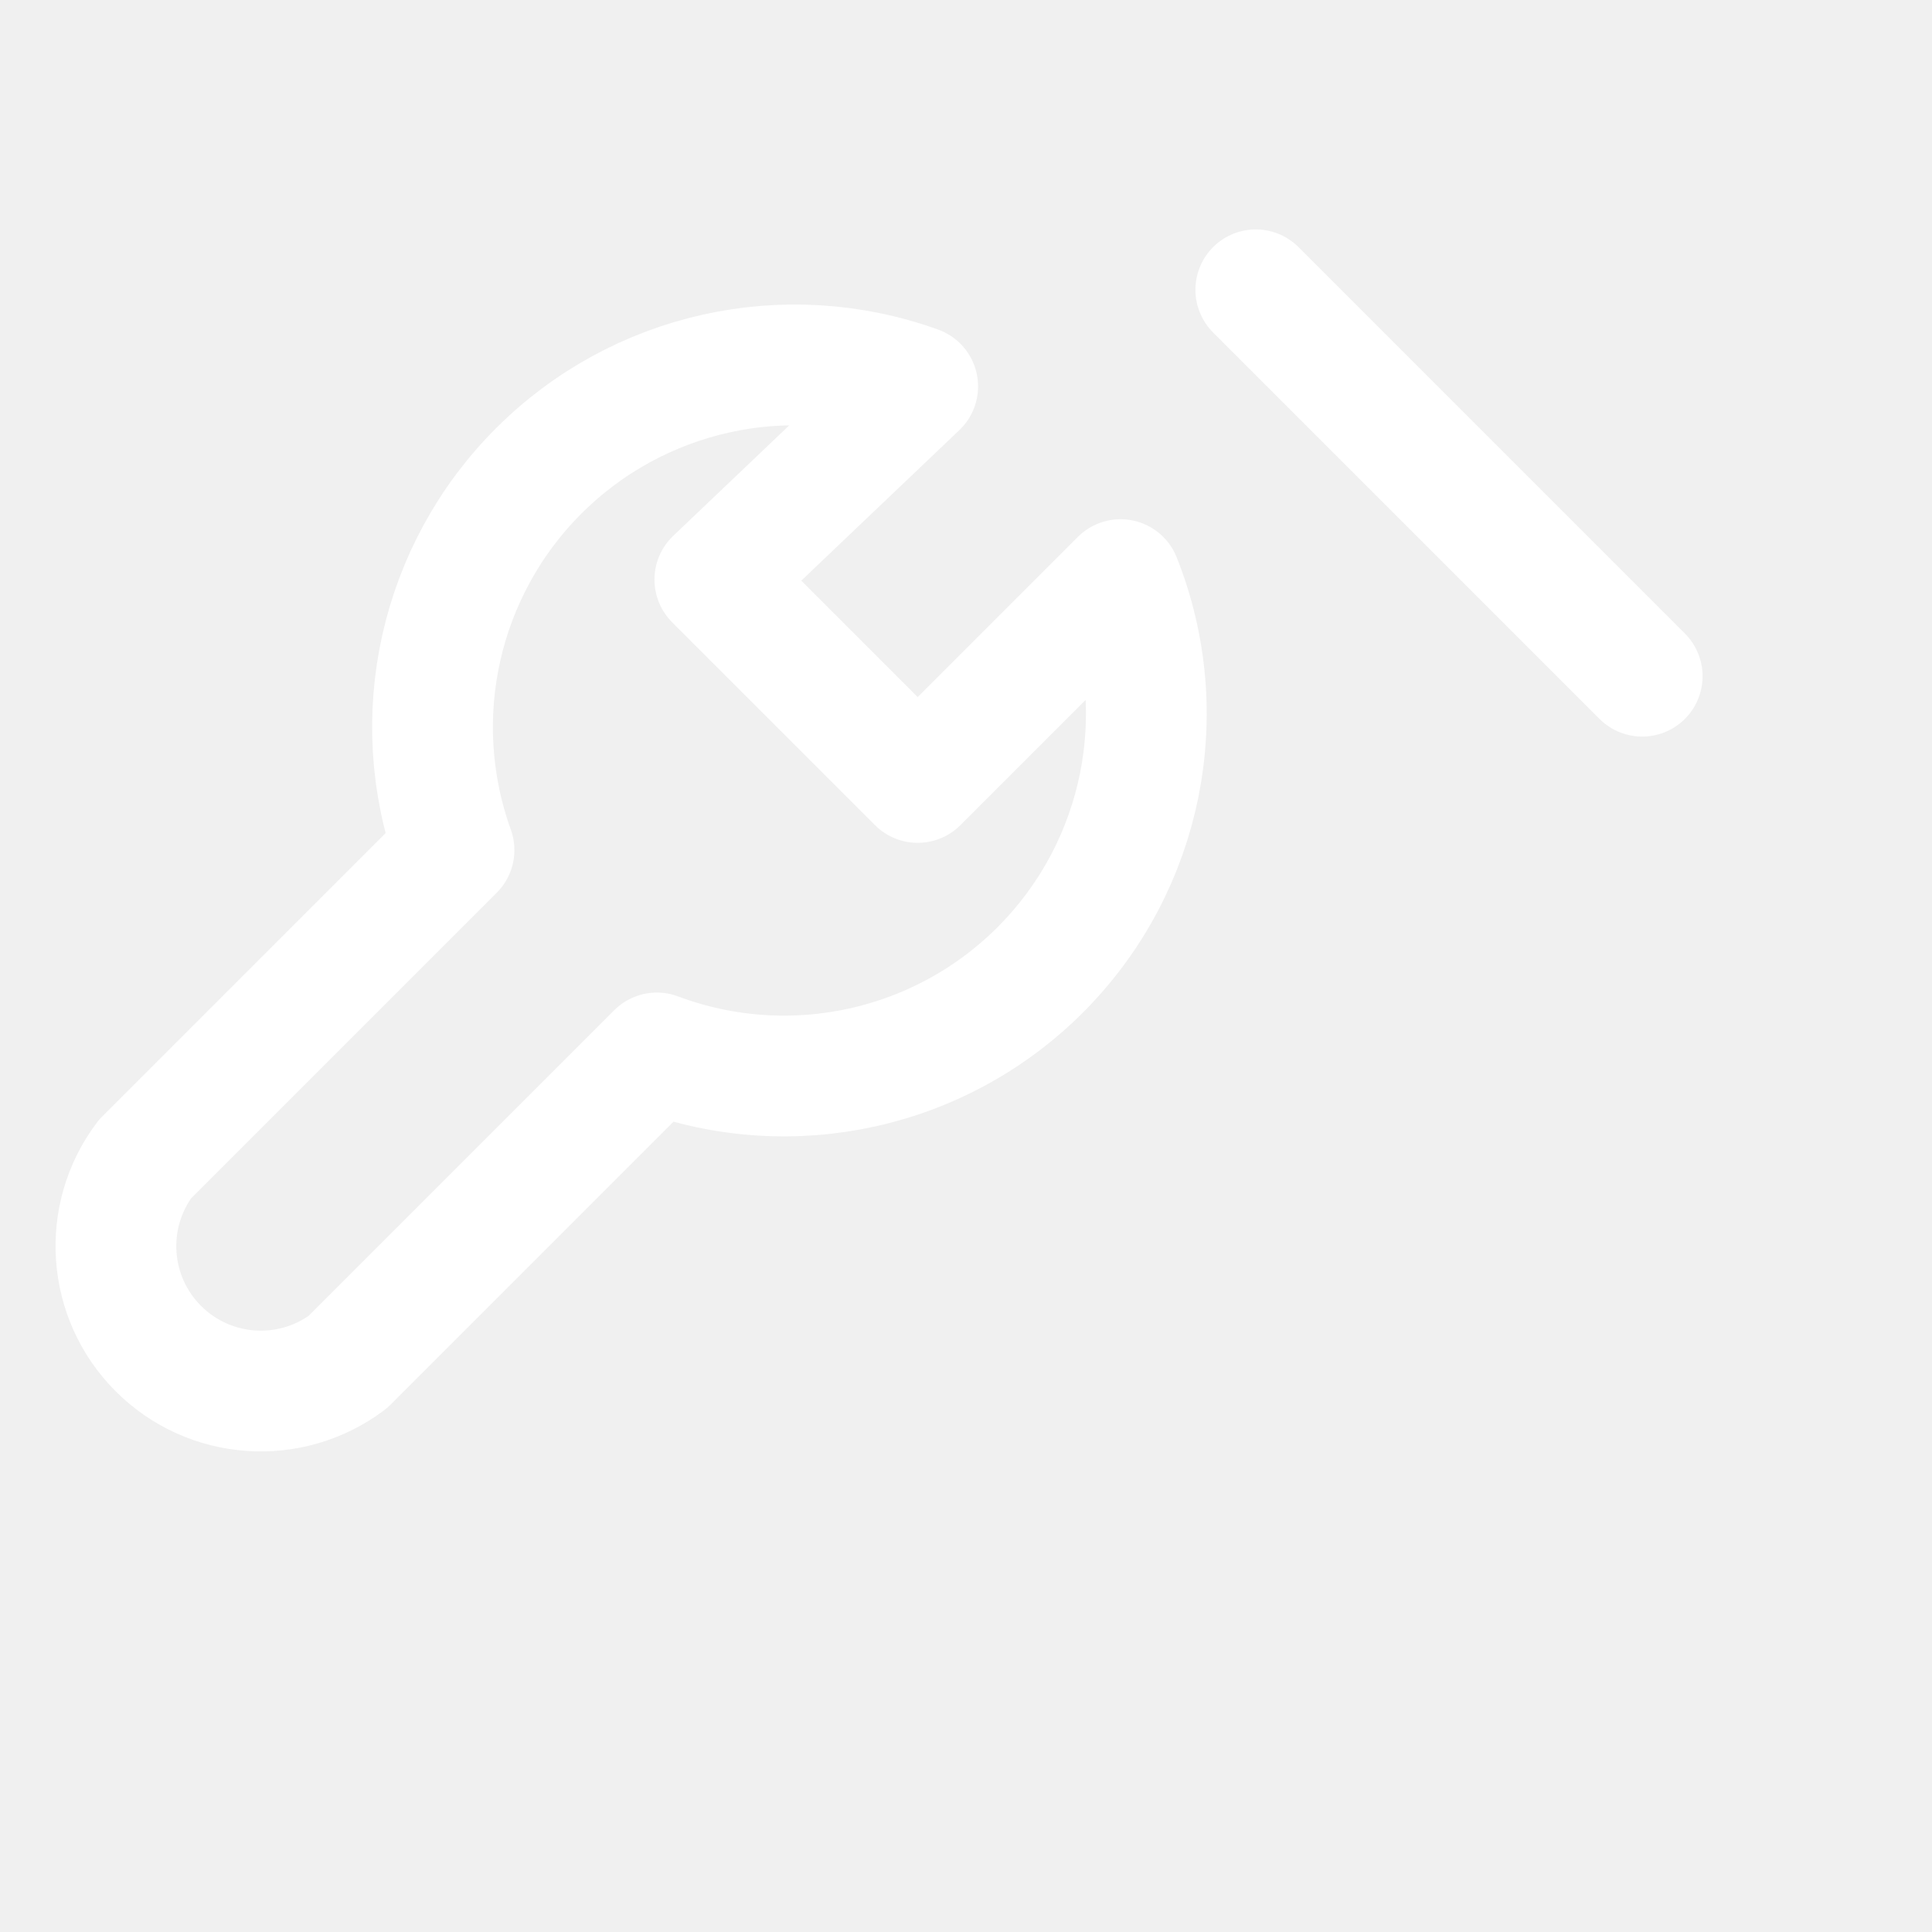
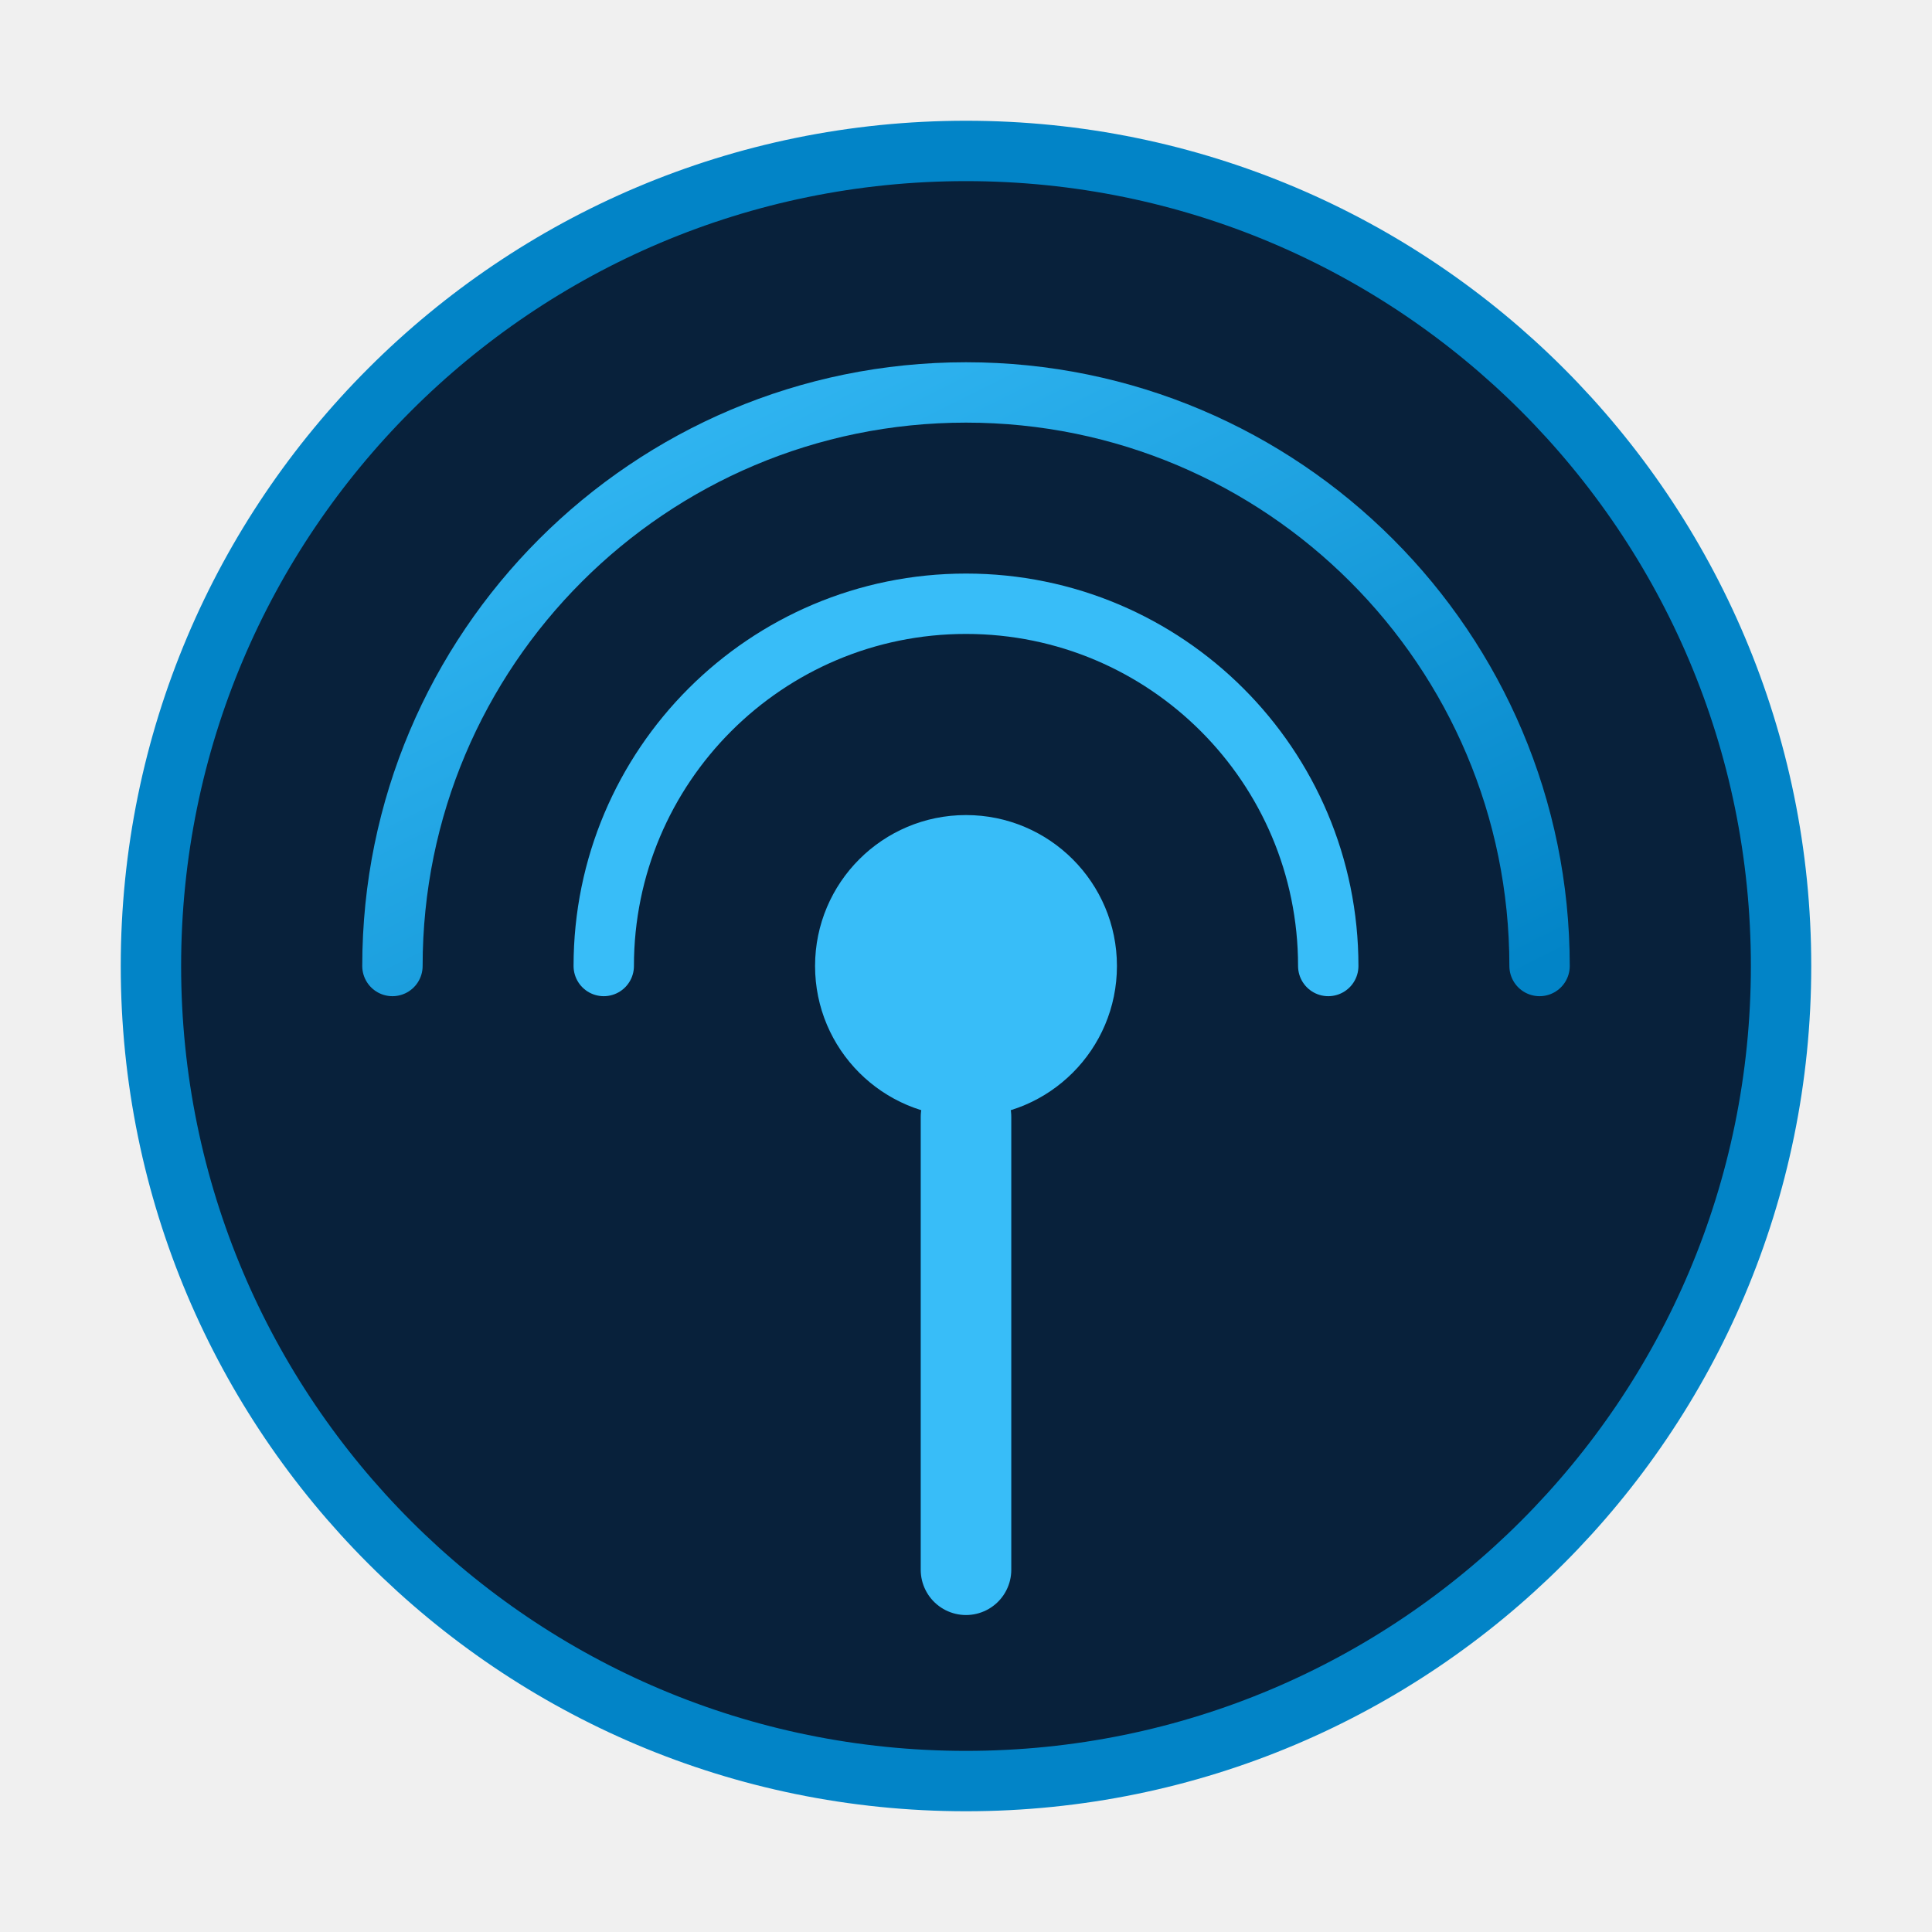
- <svg xmlns="http://www.w3.org/2000/svg" viewBox="0 0 40 40" width="40" height="40" fill="none" stroke="#ffffff" stroke-width="2.5" stroke-linecap="round" stroke-linejoin="round">
-   <path d="M19 8a7.5 7.5 0 0 0-9.6 9.6L3 24a3 3 0 0 0 4.2 4.2l6.4-6.4A7.5 7.5 0 0 0 23.2 12l-4.2 4.2-4.2-4.2L19 8z" />
-   <path d="M26 6l8 8" />
+ <svg xmlns="http://www.w3.org/2000/svg" viewBox="0 0 128 128" width="128" height="128" fill="none">
+   <defs>
+     <linearGradient id="navToolGrad" x1="0%" y1="0%" x2="100%" y2="100%">
+       <stop offset="0%" stop-color="#38bdf8" />
+       <stop offset="100%" stop-color="#0284c7" />
+     </linearGradient>
+   </defs>
+   <circle cx="64" cy="64" r="54" fill="#08213b" stroke="#0284c7" stroke-width="4" />
+   <circle cx="64" cy="64" r="10" fill="#38bdf8" />
+   <path d="M40 64 A24 24 0 0 1 88 64" stroke="#38bdf8" stroke-width="4" stroke-linecap="round" />
+   <path d="M26 64 A38 38 0 0 1 102 64" stroke="url(#navToolGrad)" stroke-width="4" stroke-linecap="round" />
+   <line x1="64" y1="74" x2="64" y2="104" stroke="#38bdf8" stroke-width="6" stroke-linecap="round" />
</svg>
